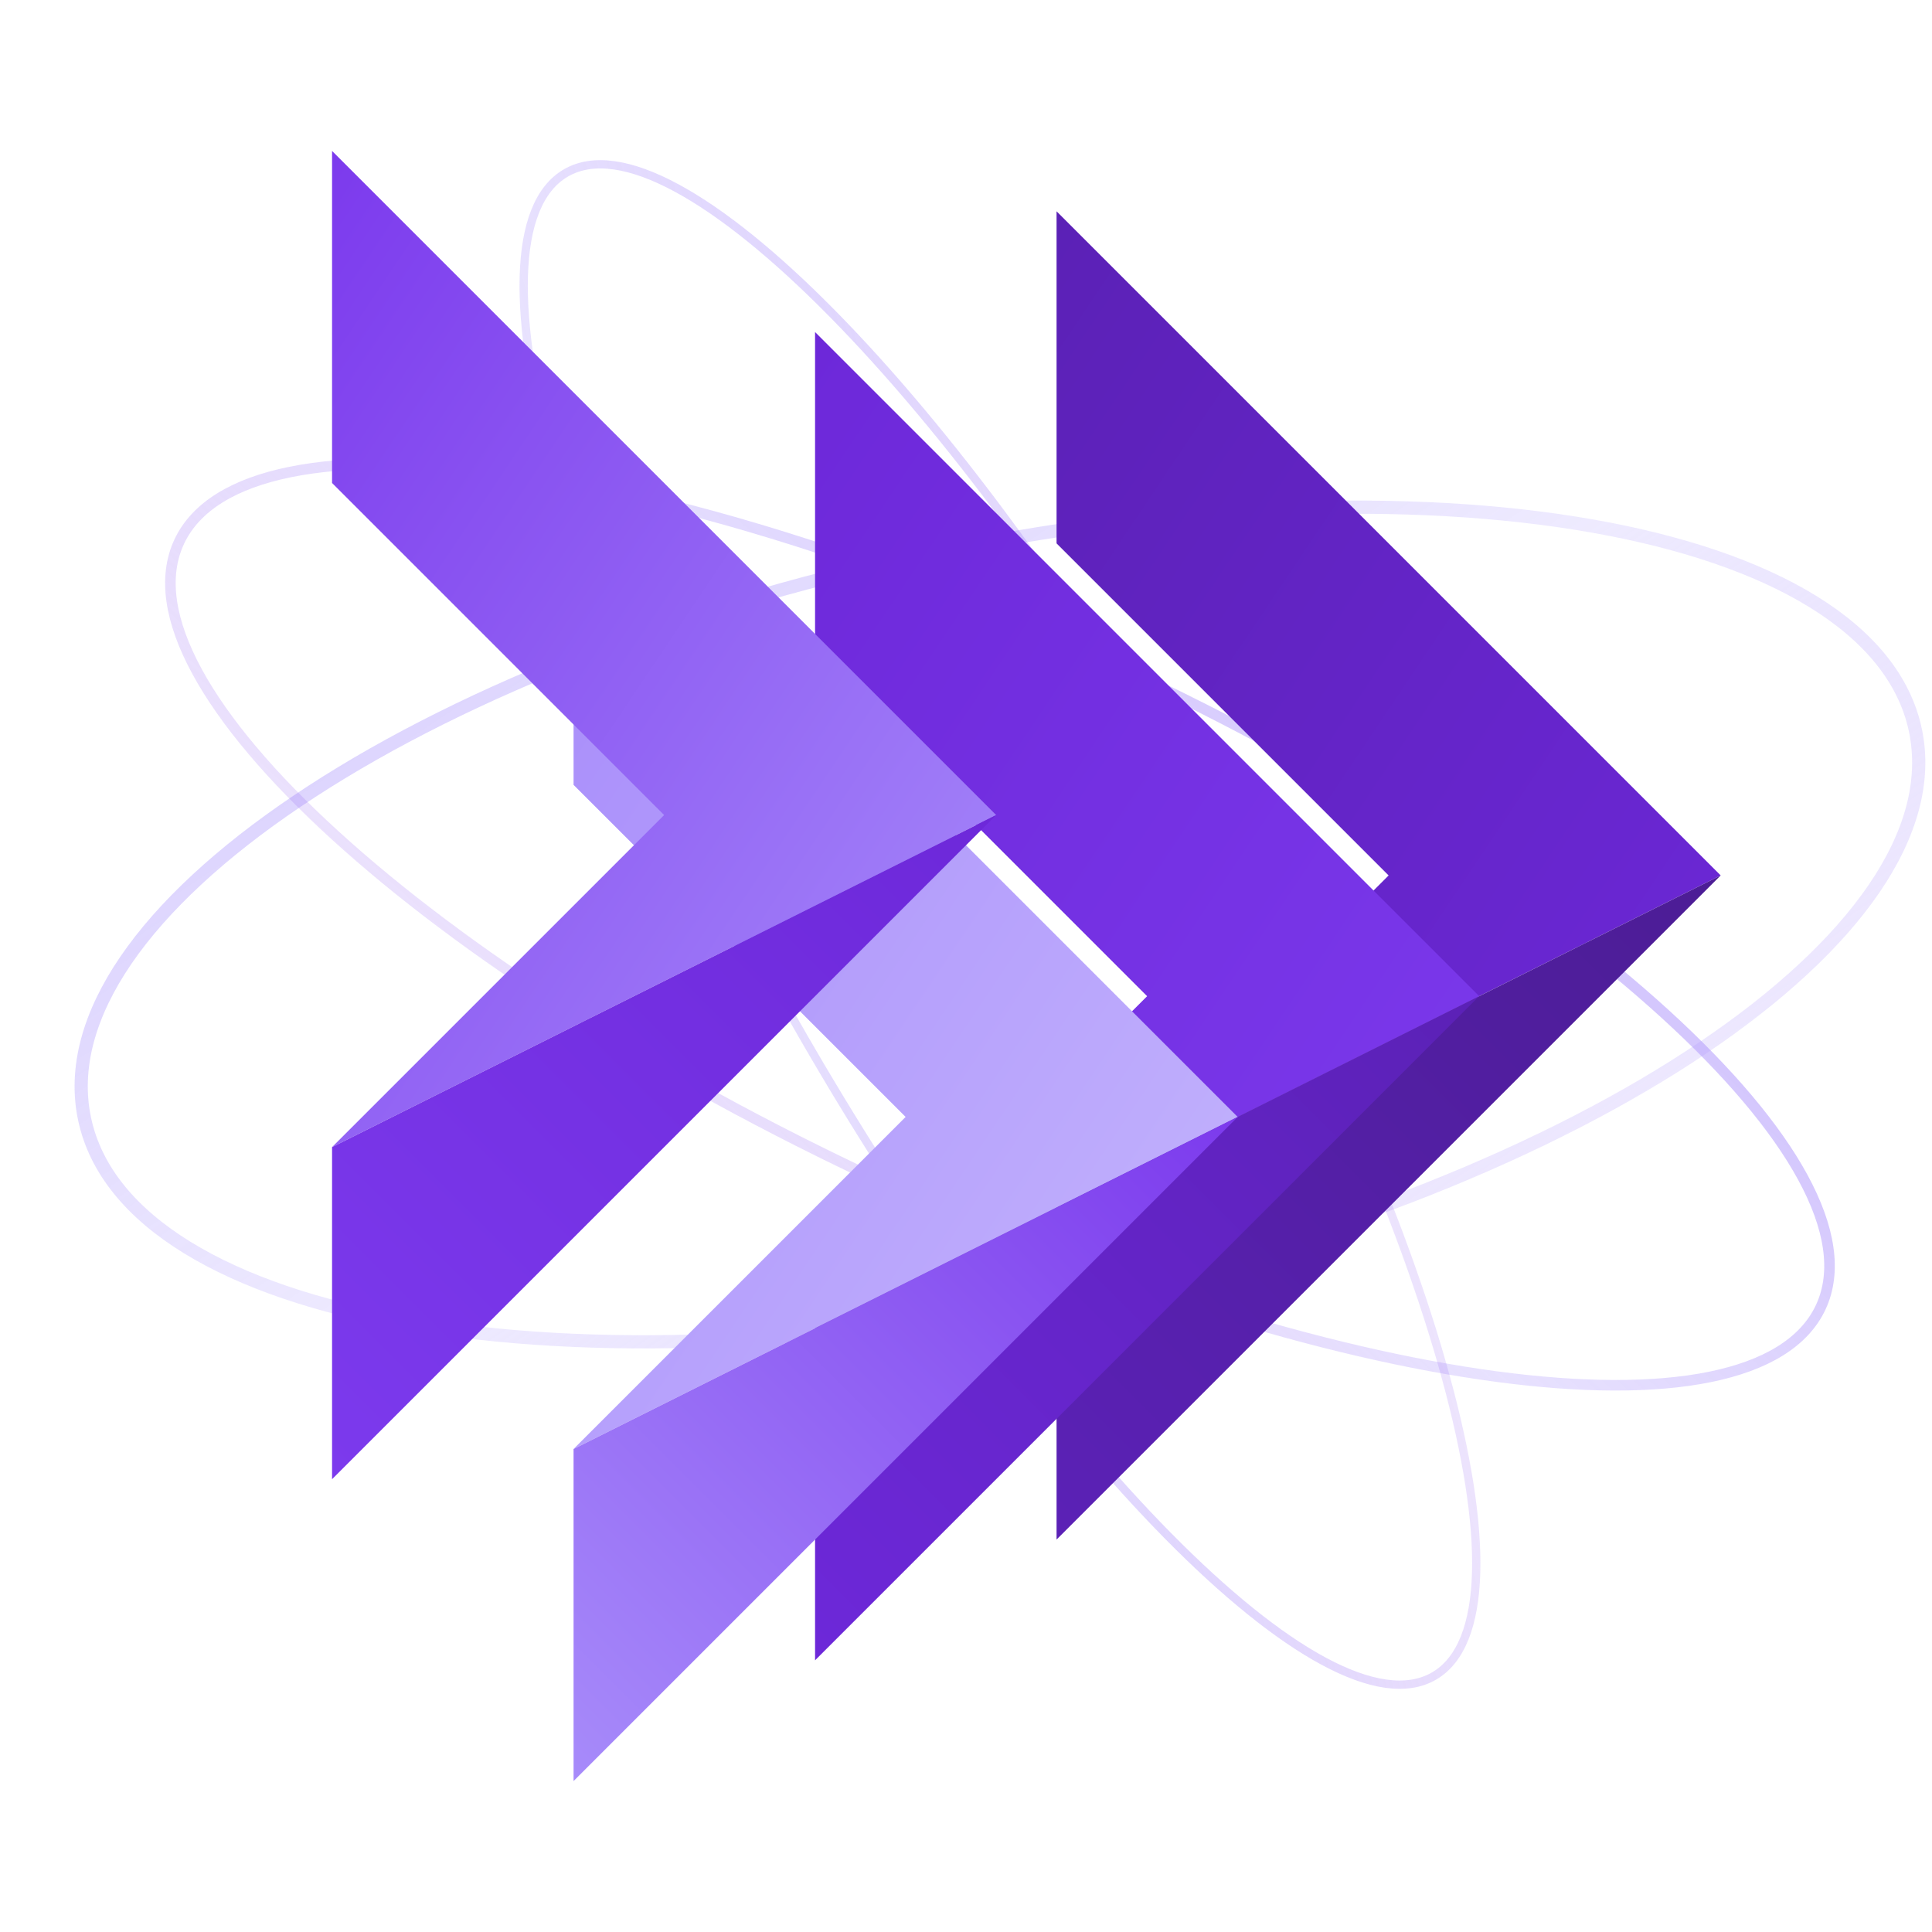
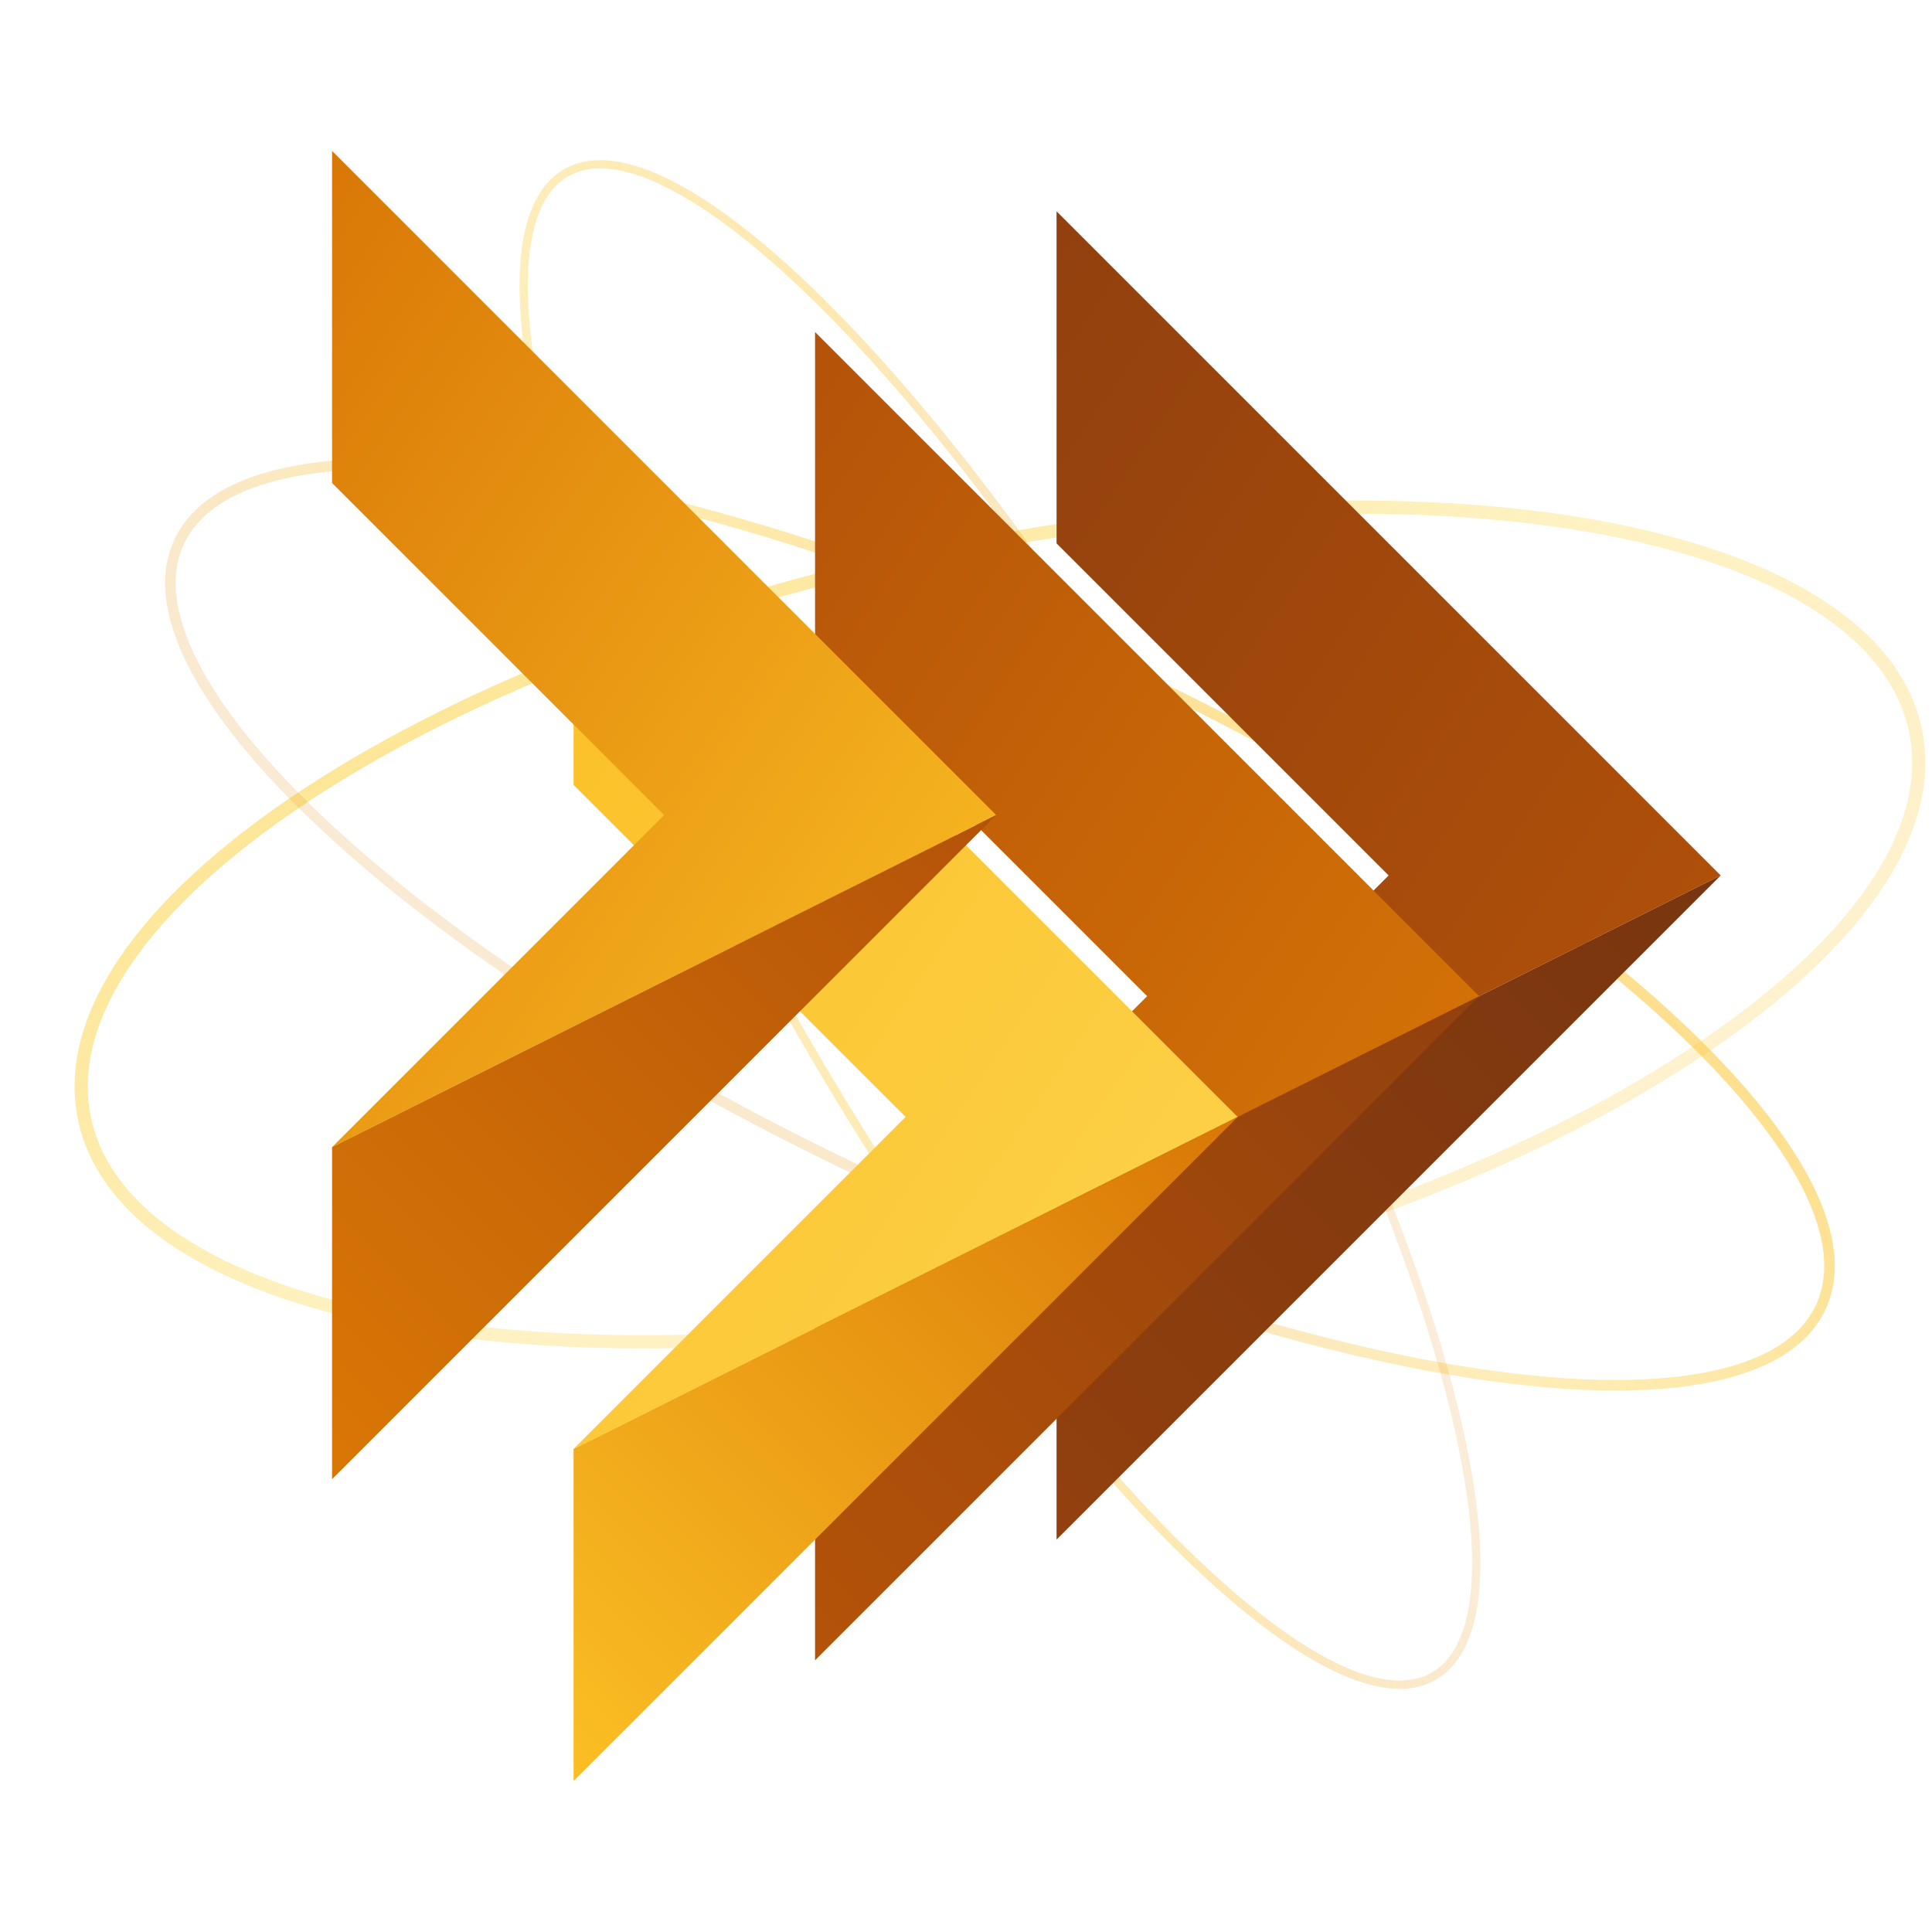
<svg xmlns="http://www.w3.org/2000/svg" viewBox="0 0 512 512" width="512" height="512">
  <defs>
    <linearGradient id="m1-light" x1="0%" y1="0%" x2="100%" y2="100%">
-       <stop offset="0%" stop-color="#7C3AED" />
-       <stop offset="100%" stop-color="#A78BFA" />
+       <stop offset="0%" stop-color="#D97706" />
+       <stop offset="100%" stop-color="#FBBF24" />
    </linearGradient>
    <linearGradient id="m1-dark" x1="100%" y1="0%" x2="0%" y2="100%">
-       <stop offset="0%" stop-color="#6D28D9" />
-       <stop offset="100%" stop-color="#7C3AED" />
+       <stop offset="0%" stop-color="#B45309" />
+       <stop offset="100%" stop-color="#D97706" />
    </linearGradient>
    <linearGradient id="m2-light" x1="0%" y1="0%" x2="100%" y2="100%">
-       <stop offset="0%" stop-color="#A78BFA" />
-       <stop offset="100%" stop-color="#C4B5FD" />
+       <stop offset="0%" stop-color="#FBBF24" />
+       <stop offset="100%" stop-color="#FCD34D" />
    </linearGradient>
    <linearGradient id="m2-dark" x1="100%" y1="0%" x2="0%" y2="100%">
-       <stop offset="0%" stop-color="#7C3AED" />
-       <stop offset="100%" stop-color="#A78BFA" />
+       <stop offset="0%" stop-color="#D97706" />
+       <stop offset="100%" stop-color="#FBBF24" />
    </linearGradient>
    <linearGradient id="m3-light" x1="0%" y1="0%" x2="100%" y2="100%">
-       <stop offset="0%" stop-color="#6D28D9" />
-       <stop offset="100%" stop-color="#7C3AED" />
+       <stop offset="0%" stop-color="#B45309" />
+       <stop offset="100%" stop-color="#D97706" />
    </linearGradient>
    <linearGradient id="m3-dark" x1="100%" y1="0%" x2="0%" y2="100%">
-       <stop offset="0%" stop-color="#5B21B6" />
-       <stop offset="100%" stop-color="#6D28D9" />
+       <stop offset="0%" stop-color="#92400E" />
+       <stop offset="100%" stop-color="#B45309" />
    </linearGradient>
    <linearGradient id="m4-light" x1="0%" y1="0%" x2="100%" y2="100%">
-       <stop offset="0%" stop-color="#5B21B6" />
-       <stop offset="100%" stop-color="#6D28D9" />
+       <stop offset="0%" stop-color="#92400E" />
+       <stop offset="100%" stop-color="#B45309" />
    </linearGradient>
    <linearGradient id="m4-dark" x1="100%" y1="0%" x2="0%" y2="100%">
-       <stop offset="0%" stop-color="#4C1D95" />
-       <stop offset="100%" stop-color="#5B21B6" />
+       <stop offset="0%" stop-color="#78350F" />
+       <stop offset="100%" stop-color="#92400E" />
    </linearGradient>
    <linearGradient id="orbit-1" x1="0%" y1="0%" x2="100%" y2="100%">
-       <stop offset="0%" stop-color="#C4B5FD" stop-opacity="0.7" />
-       <stop offset="50%" stop-color="#DDD6FE" stop-opacity="0.5" />
-       <stop offset="100%" stop-color="#A78BFA" stop-opacity="0.15" />
+       <stop offset="0%" stop-color="#FCD34D" stop-opacity="0.7" />
+       <stop offset="50%" stop-color="#FDE68A" stop-opacity="0.5" />
+       <stop offset="100%" stop-color="#FBBF24" stop-opacity="0.15" />
    </linearGradient>
    <linearGradient id="orbit-2" x1="100%" y1="0%" x2="0%" y2="100%">
-       <stop offset="0%" stop-color="#A78BFA" stop-opacity="0.6" />
-       <stop offset="50%" stop-color="#C4B5FD" stop-opacity="0.4" />
-       <stop offset="100%" stop-color="#7C3AED" stop-opacity="0.1" />
+       <stop offset="0%" stop-color="#FBBF24" stop-opacity="0.6" />
+       <stop offset="50%" stop-color="#FCD34D" stop-opacity="0.4" />
+       <stop offset="100%" stop-color="#D97706" stop-opacity="0.1" />
    </linearGradient>
    <linearGradient id="orbit-3" x1="0%" y1="100%" x2="100%" y2="0%">
-       <stop offset="0%" stop-color="#DDD6FE" stop-opacity="0.5" />
-       <stop offset="50%" stop-color="#A78BFA" stop-opacity="0.35" />
-       <stop offset="100%" stop-color="#7C3AED" stop-opacity="0.08" />
+       <stop offset="0%" stop-color="#FDE68A" stop-opacity="0.5" />
+       <stop offset="50%" stop-color="#FBBF24" stop-opacity="0.35" />
+       <stop offset="100%" stop-color="#D97706" stop-opacity="0.08" />
    </linearGradient>
  </defs>
  <g transform="rotate(-12, 265, 245)">
    <ellipse cx="265" cy="245" rx="248" ry="100" fill="none" stroke="url(#orbit-1)" stroke-width="3.5" stroke-linecap="round" />
  </g>
  <g transform="rotate(25, 265, 245)">
    <ellipse cx="265" cy="245" rx="240" ry="75" fill="none" stroke="url(#orbit-2)" stroke-width="2.8" stroke-linecap="round" />
  </g>
  <g transform="rotate(60, 265, 245)">
    <ellipse cx="265" cy="245" rx="230" ry="60" fill="none" stroke="url(#orbit-3)" stroke-width="2.2" stroke-linecap="round" />
  </g>
  <path d="M280 56 L456 232 L280 320 L368 232 L280 144 Z" fill="url(#m4-light)" />
  <path d="M280 320 L456 232 L280 408 Z" fill="url(#m4-dark)" />
  <path d="M216 88 L392 264 L216 352 L304 264 L216 176 Z" fill="url(#m3-light)" />
  <path d="M216 352 L392 264 L216 440 Z" fill="url(#m3-dark)" />
  <path d="M152 120 L328 296 L152 384 L240 296 L152 208 Z" fill="url(#m2-light)" />
  <path d="M152 384 L328 296 L152 472 Z" fill="url(#m2-dark)" />
  <path d="M88 40 L264 216 L88 304 L176 216 L88 128 Z" fill="url(#m1-light)" />
  <path d="M88 304 L264 216 L88 392 Z" fill="url(#m1-dark)" />
</svg>
